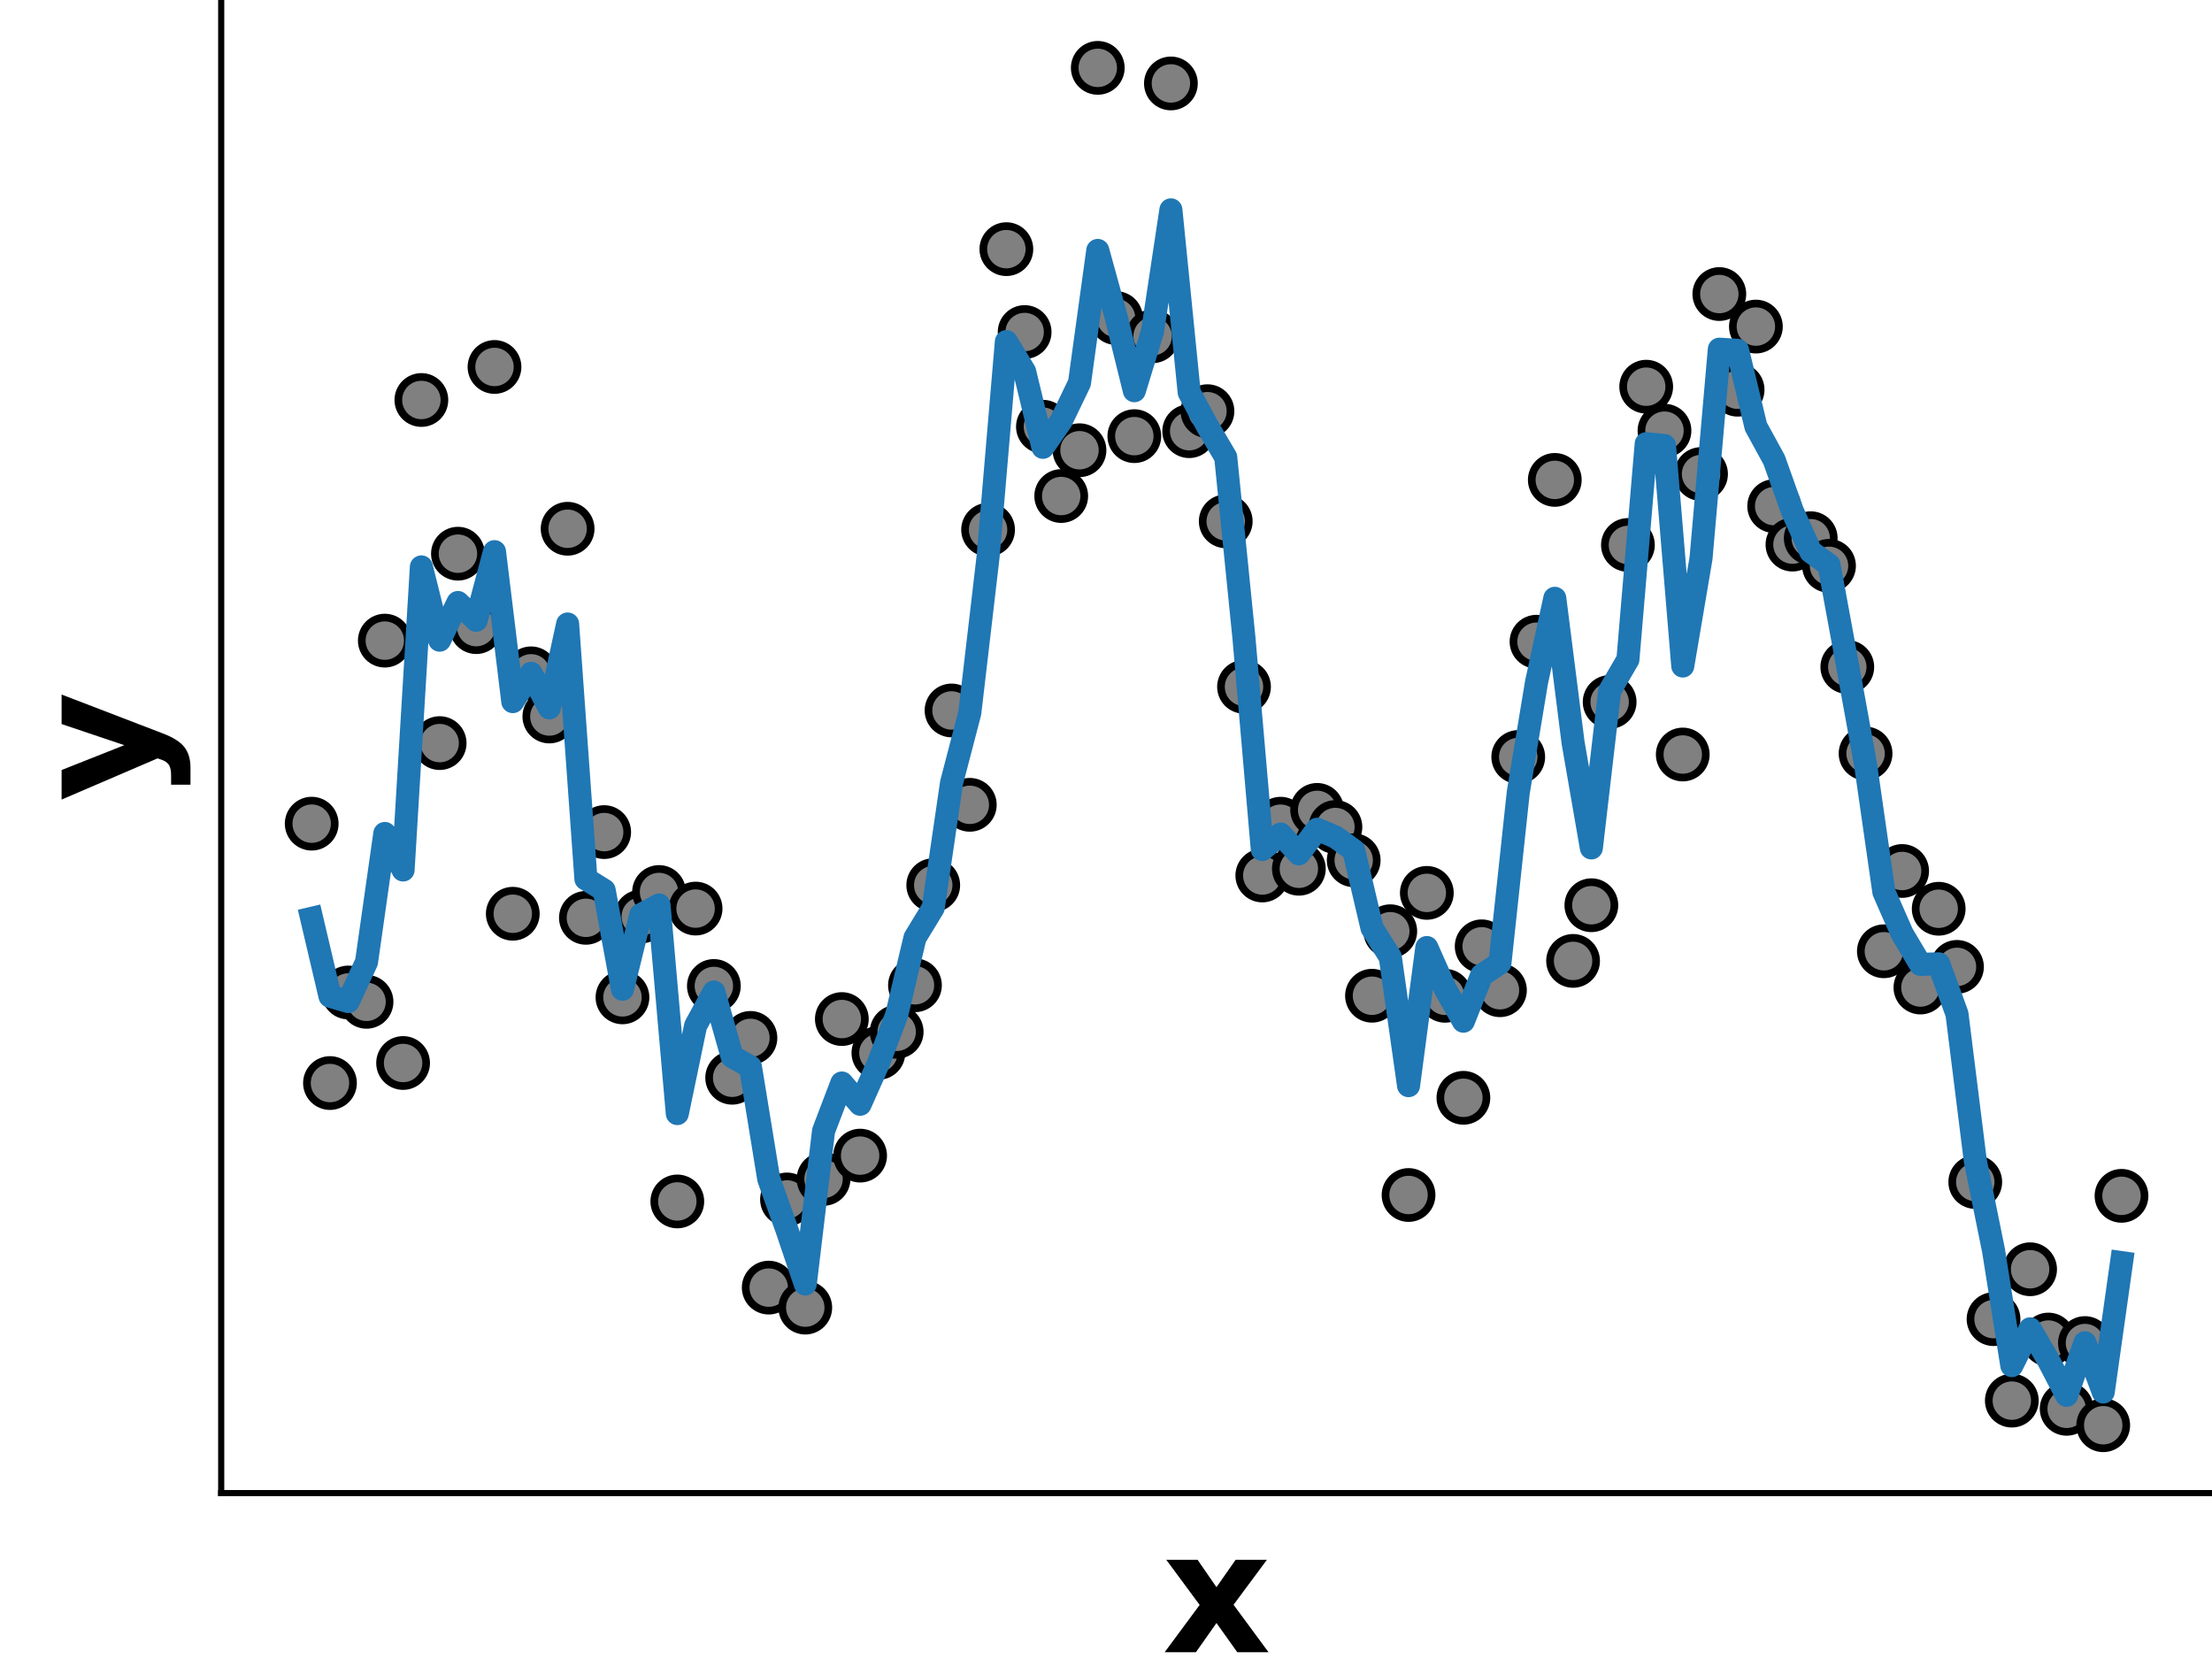
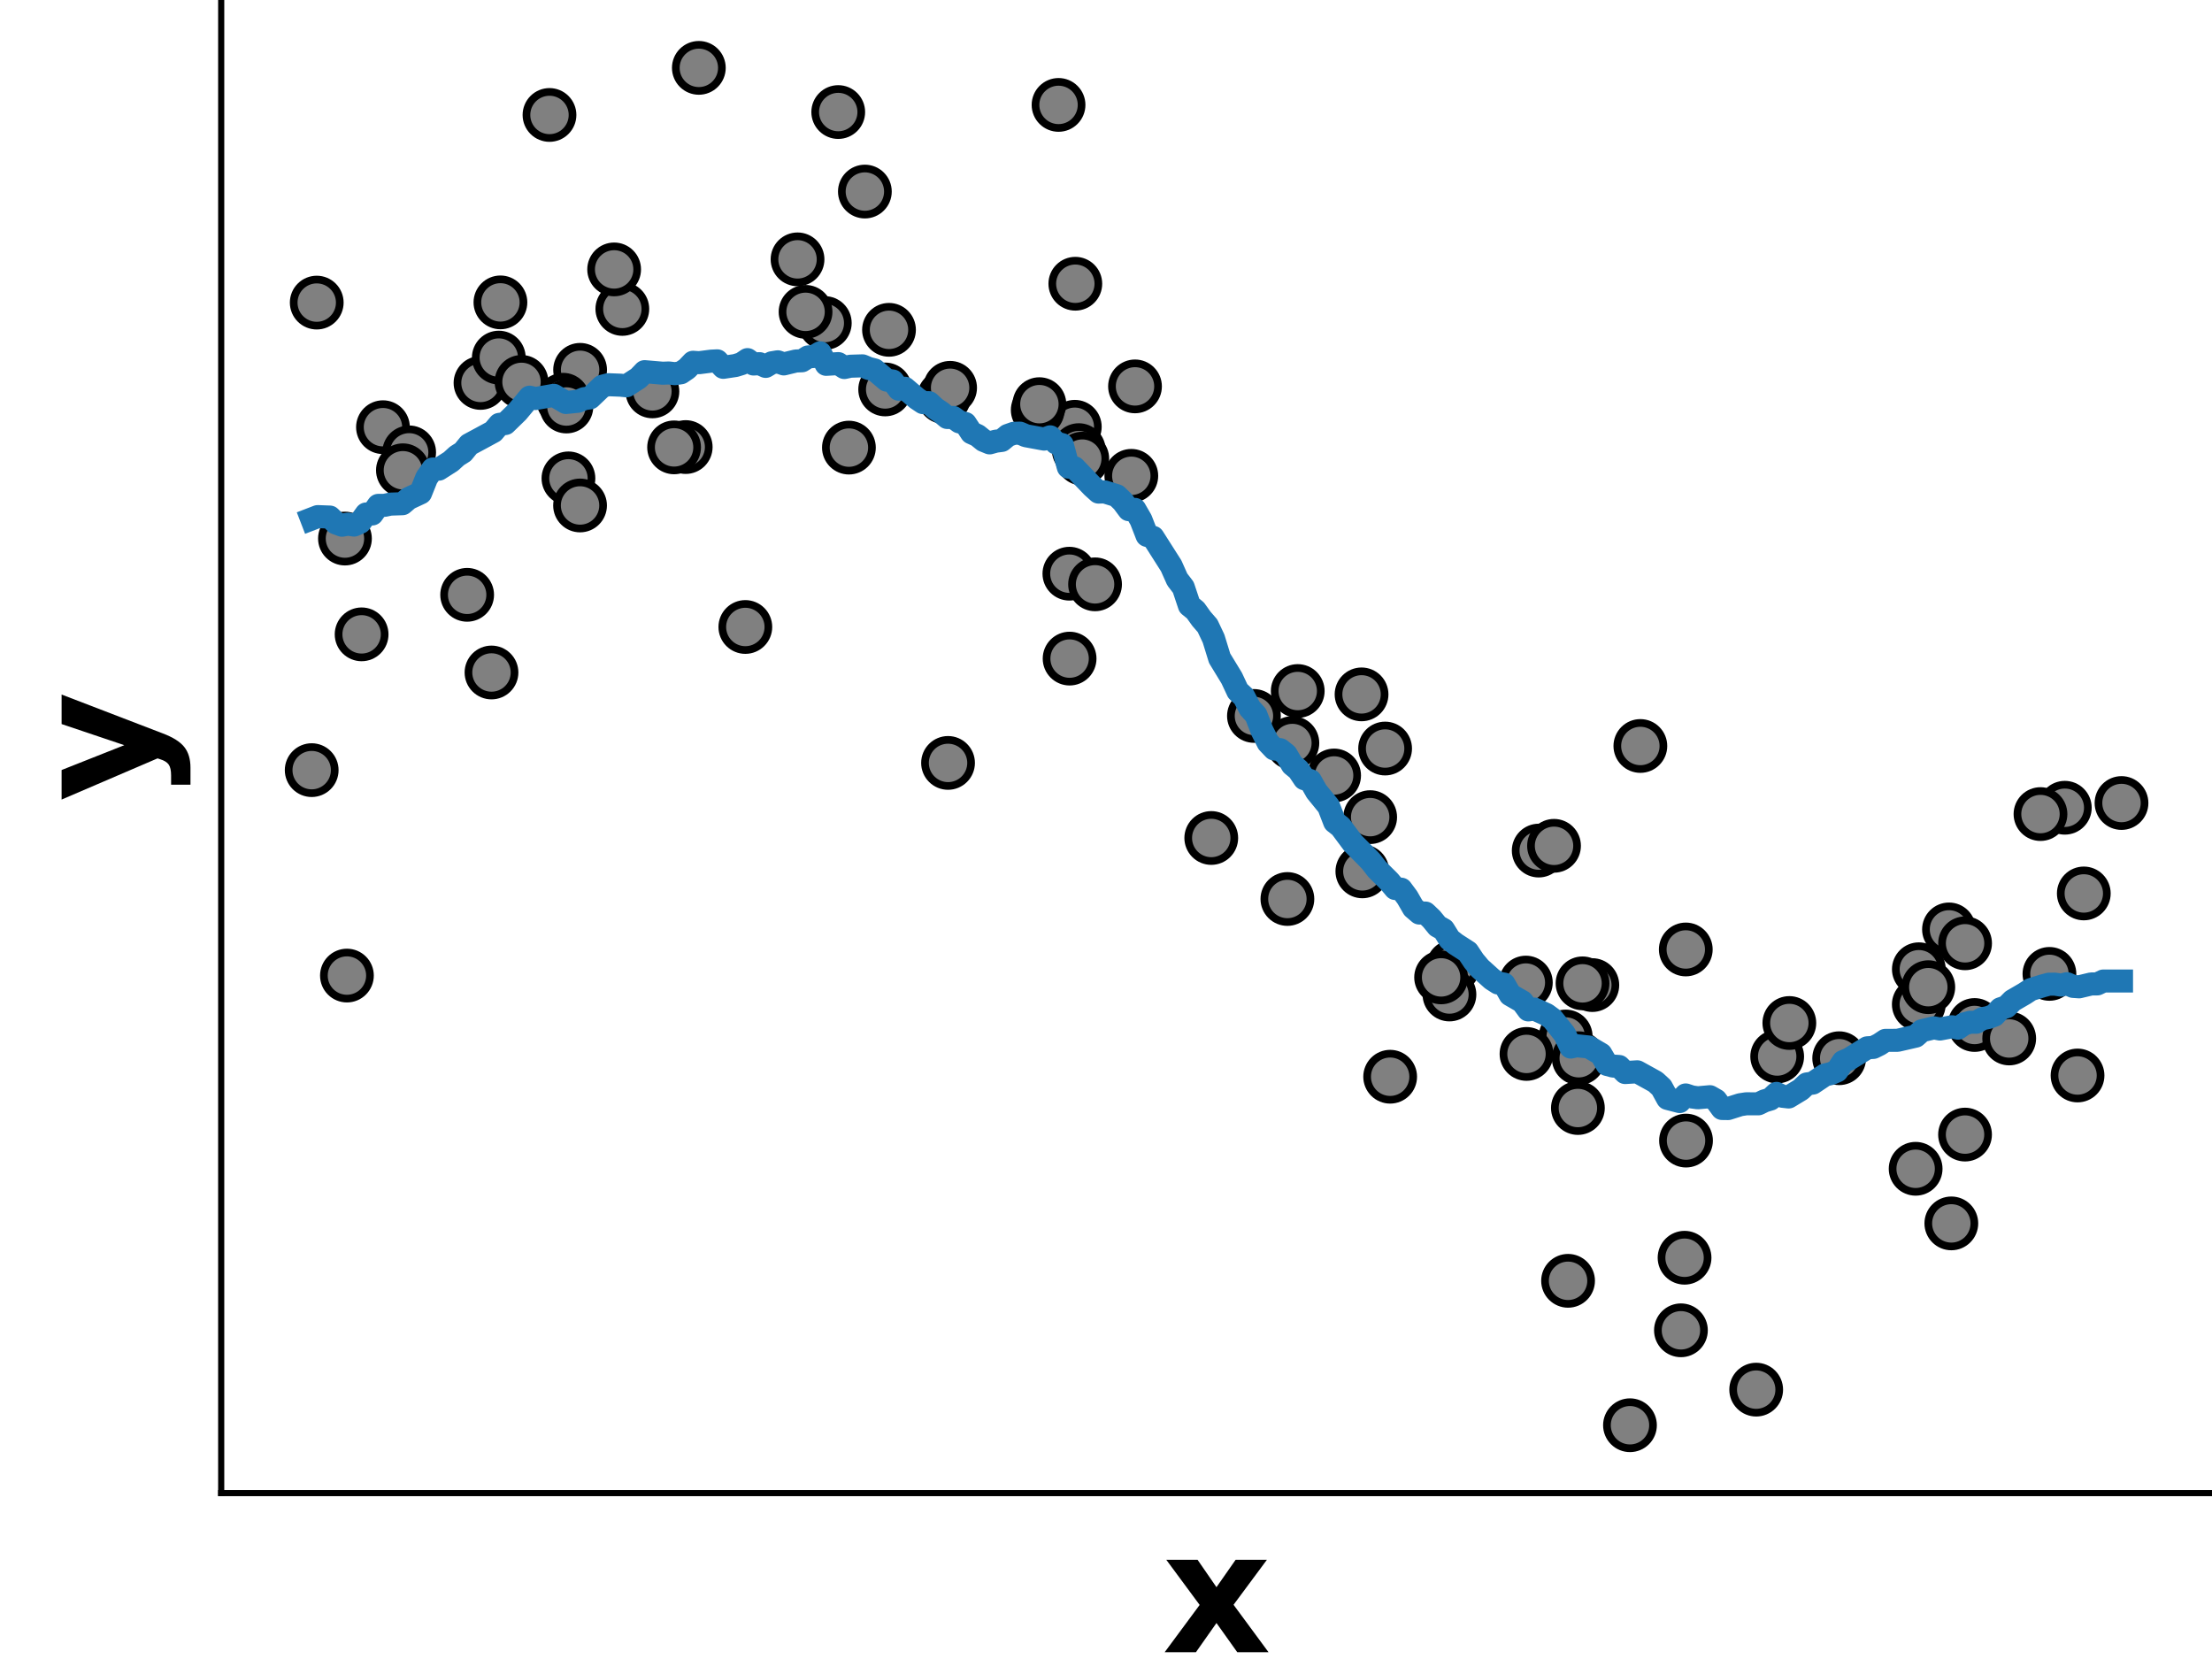
<svg xmlns="http://www.w3.org/2000/svg" xmlns:xlink="http://www.w3.org/1999/xlink" height="216pt" version="1.1" viewBox="0 0 288 216" width="288pt">
  <defs>
-     <style type="text/css">
- *{stroke-linecap:butt;stroke-linejoin:round;}
-   </style>
+     <style type="text/css">*{stroke-linecap:butt;stroke-linejoin:round;}</style>
  </defs>
  <g id="figure_1">
    <g id="patch_1">
      <path d="M 0 216  L 288 216  L 288 0  L 0 0  z " style="fill:none;" />
    </g>
    <g id="axes_1">
      <g id="patch_2">
        <path d="M 28.8 194.4  L 288 194.4  L 288 0  L 28.8 0  z " style="fill:none;" />
      </g>
      <g id="PathCollection_1">
        <defs>
-           <path d="M 0 3  C 0.796 3 1.559 2.684 2.121 2.121  C 2.684 1.559 3 0.796 3 0  C 3 -0.796 2.684 -1.559 2.121 -2.121  C 1.559 -2.684 0.796 -3 0 -3  C -0.796 -3 -1.559 -2.684 -2.121 -2.121  C -2.684 -1.559 -3 -0.796 -3 0  C -3 0.796 -2.684 1.559 -2.121 2.121  C -1.559 2.684 -0.796 3 0 3  z " id="m7a5f5f760c" style="stroke:#000000;" />
+           <path d="M 0 3  C 0.796 3 1.559 2.684 2.121 2.121  C 2.684 1.559 3 0.796 3 0  C 3 -0.796 2.684 -1.559 2.121 -2.121  C 1.559 -2.684 0.796 -3 0 -3  C -0.796 -3 -1.559 -2.684 -2.121 -2.121  C -2.684 -1.559 -3 -0.796 -3 0  C -3 0.796 -2.684 1.559 -2.121 2.121  C -1.559 2.684 -0.796 3 0 3  z " id="mefa425c448" style="stroke:#000000;" />
        </defs>
-         <g clip-path="url(#pf965e70cbe)">
-           <use style="fill:#808080;stroke:#000000;" x="40.582" xlink:href="#m7a5f5f760c" y="107.24" />
-           <use style="fill:#808080;stroke:#000000;" x="42.962" xlink:href="#m7a5f5f760c" y="141.013" />
-           <use style="fill:#808080;stroke:#000000;" x="45.342" xlink:href="#m7a5f5f760c" y="129.222" />
-           <use style="fill:#808080;stroke:#000000;" x="47.722" xlink:href="#m7a5f5f760c" y="130.437" />
-           <use style="fill:#808080;stroke:#000000;" x="50.102" xlink:href="#m7a5f5f760c" y="83.409" />
-           <use style="fill:#808080;stroke:#000000;" x="52.483" xlink:href="#m7a5f5f760c" y="138.401" />
-           <use style="fill:#808080;stroke:#000000;" x="54.863" xlink:href="#m7a5f5f760c" y="52.079" />
-           <use style="fill:#808080;stroke:#000000;" x="57.243" xlink:href="#m7a5f5f760c" y="96.751" />
-           <use style="fill:#808080;stroke:#000000;" x="59.623" xlink:href="#m7a5f5f760c" y="72.09" />
-           <use style="fill:#808080;stroke:#000000;" x="62.003" xlink:href="#m7a5f5f760c" y="81.652" />
-           <use style="fill:#808080;stroke:#000000;" x="64.383" xlink:href="#m7a5f5f760c" y="47.778" />
-           <use style="fill:#808080;stroke:#000000;" x="66.764" xlink:href="#m7a5f5f760c" y="118.969" />
-           <use style="fill:#808080;stroke:#000000;" x="69.144" xlink:href="#m7a5f5f760c" y="87.666" />
-           <use style="fill:#808080;stroke:#000000;" x="71.524" xlink:href="#m7a5f5f760c" y="93.288" />
-           <use style="fill:#808080;stroke:#000000;" x="73.904" xlink:href="#m7a5f5f760c" y="68.844" />
-           <use style="fill:#808080;stroke:#000000;" x="76.284" xlink:href="#m7a5f5f760c" y="119.501" />
-           <use style="fill:#808080;stroke:#000000;" x="78.664" xlink:href="#m7a5f5f760c" y="108.338" />
-           <use style="fill:#808080;stroke:#000000;" x="81.045" xlink:href="#m7a5f5f760c" y="129.855" />
-           <use style="fill:#808080;stroke:#000000;" x="83.425" xlink:href="#m7a5f5f760c" y="119.34" />
-           <use style="fill:#808080;stroke:#000000;" x="85.805" xlink:href="#m7a5f5f760c" y="116.137" />
-           <use style="fill:#808080;stroke:#000000;" x="88.185" xlink:href="#m7a5f5f760c" y="156.427" />
-           <use style="fill:#808080;stroke:#000000;" x="90.565" xlink:href="#m7a5f5f760c" y="118.297" />
-           <use style="fill:#808080;stroke:#000000;" x="92.945" xlink:href="#m7a5f5f760c" y="128.371" />
-           <use style="fill:#808080;stroke:#000000;" x="95.326" xlink:href="#m7a5f5f760c" y="140.323" />
-           <use style="fill:#808080;stroke:#000000;" x="97.706" xlink:href="#m7a5f5f760c" y="135.134" />
-           <use style="fill:#808080;stroke:#000000;" x="100.086" xlink:href="#m7a5f5f760c" y="167.646" />
-           <use style="fill:#808080;stroke:#000000;" x="102.466" xlink:href="#m7a5f5f760c" y="156.167" />
-           <use style="fill:#808080;stroke:#000000;" x="104.846" xlink:href="#m7a5f5f760c" y="170.25" />
-           <use style="fill:#808080;stroke:#000000;" x="107.226" xlink:href="#m7a5f5f760c" y="153.493" />
-           <use style="fill:#808080;stroke:#000000;" x="109.607" xlink:href="#m7a5f5f760c" y="132.679" />
-           <use style="fill:#808080;stroke:#000000;" x="111.987" xlink:href="#m7a5f5f760c" y="150.461" />
-           <use style="fill:#808080;stroke:#000000;" x="114.367" xlink:href="#m7a5f5f760c" y="137.087" />
-           <use style="fill:#808080;stroke:#000000;" x="116.747" xlink:href="#m7a5f5f760c" y="134.341" />
-           <use style="fill:#808080;stroke:#000000;" x="119.127" xlink:href="#m7a5f5f760c" y="128.284" />
-           <use style="fill:#808080;stroke:#000000;" x="121.507" xlink:href="#m7a5f5f760c" y="115.246" />
-           <use style="fill:#808080;stroke:#000000;" x="123.888" xlink:href="#m7a5f5f760c" y="92.501" />
-           <use style="fill:#808080;stroke:#000000;" x="126.268" xlink:href="#m7a5f5f760c" y="104.786" />
-           <use style="fill:#808080;stroke:#000000;" x="128.648" xlink:href="#m7a5f5f760c" y="68.971" />
-           <use style="fill:#808080;stroke:#000000;" x="131.028" xlink:href="#m7a5f5f760c" y="32.44" />
-           <use style="fill:#808080;stroke:#000000;" x="133.408" xlink:href="#m7a5f5f760c" y="43.23" />
-           <use style="fill:#808080;stroke:#000000;" x="135.788" xlink:href="#m7a5f5f760c" y="55.558" />
-           <use style="fill:#808080;stroke:#000000;" x="138.169" xlink:href="#m7a5f5f760c" y="64.583" />
-           <use style="fill:#808080;stroke:#000000;" x="140.549" xlink:href="#m7a5f5f760c" y="58.62" />
-           <use style="fill:#808080;stroke:#000000;" x="142.929" xlink:href="#m7a5f5f760c" y="8.836" />
-           <use style="fill:#808080;stroke:#000000;" x="145.309" xlink:href="#m7a5f5f760c" y="41.412" />
-           <use style="fill:#808080;stroke:#000000;" x="147.689" xlink:href="#m7a5f5f760c" y="56.786" />
-           <use style="fill:#808080;stroke:#000000;" x="150.069" xlink:href="#m7a5f5f760c" y="43.781" />
-           <use style="fill:#808080;stroke:#000000;" x="152.45" xlink:href="#m7a5f5f760c" y="10.864" />
-           <use style="fill:#808080;stroke:#000000;" x="154.83" xlink:href="#m7a5f5f760c" y="56.14" />
-           <use style="fill:#808080;stroke:#000000;" x="157.21" xlink:href="#m7a5f5f760c" y="53.536" />
-           <use style="fill:#808080;stroke:#000000;" x="159.59" xlink:href="#m7a5f5f760c" y="67.874" />
-           <use style="fill:#808080;stroke:#000000;" x="161.97" xlink:href="#m7a5f5f760c" y="89.422" />
-           <use style="fill:#808080;stroke:#000000;" x="164.35" xlink:href="#m7a5f5f760c" y="113.988" />
-           <use style="fill:#808080;stroke:#000000;" x="166.731" xlink:href="#m7a5f5f760c" y="107.245" />
-           <use style="fill:#808080;stroke:#000000;" x="169.111" xlink:href="#m7a5f5f760c" y="113.111" />
-           <use style="fill:#808080;stroke:#000000;" x="171.491" xlink:href="#m7a5f5f760c" y="105.446" />
-           <use style="fill:#808080;stroke:#000000;" x="173.871" xlink:href="#m7a5f5f760c" y="107.678" />
-           <use style="fill:#808080;stroke:#000000;" x="176.251" xlink:href="#m7a5f5f760c" y="112.005" />
-           <use style="fill:#808080;stroke:#000000;" x="178.631" xlink:href="#m7a5f5f760c" y="129.644" />
-           <use style="fill:#808080;stroke:#000000;" x="181.012" xlink:href="#m7a5f5f760c" y="121.246" />
-           <use style="fill:#808080;stroke:#000000;" x="183.392" xlink:href="#m7a5f5f760c" y="155.588" />
-           <use style="fill:#808080;stroke:#000000;" x="185.772" xlink:href="#m7a5f5f760c" y="116.253" />
-           <use style="fill:#808080;stroke:#000000;" x="188.152" xlink:href="#m7a5f5f760c" y="129.652" />
-           <use style="fill:#808080;stroke:#000000;" x="190.532" xlink:href="#m7a5f5f760c" y="142.933" />
-           <use style="fill:#808080;stroke:#000000;" x="192.912" xlink:href="#m7a5f5f760c" y="123.21" />
-           <use style="fill:#808080;stroke:#000000;" x="195.293" xlink:href="#m7a5f5f760c" y="128.927" />
-           <use style="fill:#808080;stroke:#000000;" x="197.673" xlink:href="#m7a5f5f760c" y="98.559" />
-           <use style="fill:#808080;stroke:#000000;" x="200.053" xlink:href="#m7a5f5f760c" y="83.55" />
-           <use style="fill:#808080;stroke:#000000;" x="202.433" xlink:href="#m7a5f5f760c" y="62.482" />
-           <use style="fill:#808080;stroke:#000000;" x="204.813" xlink:href="#m7a5f5f760c" y="125.107" />
-           <use style="fill:#808080;stroke:#000000;" x="207.193" xlink:href="#m7a5f5f760c" y="117.86" />
-           <use style="fill:#808080;stroke:#000000;" x="209.574" xlink:href="#m7a5f5f760c" y="91.395" />
-           <use style="fill:#808080;stroke:#000000;" x="211.954" xlink:href="#m7a5f5f760c" y="70.955" />
-           <use style="fill:#808080;stroke:#000000;" x="214.334" xlink:href="#m7a5f5f760c" y="50.347" />
-           <use style="fill:#808080;stroke:#000000;" x="216.714" xlink:href="#m7a5f5f760c" y="56.073" />
-           <use style="fill:#808080;stroke:#000000;" x="219.094" xlink:href="#m7a5f5f760c" y="98.236" />
-           <use style="fill:#808080;stroke:#000000;" x="221.474" xlink:href="#m7a5f5f760c" y="61.719" />
-           <use style="fill:#808080;stroke:#000000;" x="223.855" xlink:href="#m7a5f5f760c" y="38.285" />
-           <use style="fill:#808080;stroke:#000000;" x="226.235" xlink:href="#m7a5f5f760c" y="50.741" />
-           <use style="fill:#808080;stroke:#000000;" x="228.615" xlink:href="#m7a5f5f760c" y="42.52" />
-           <use style="fill:#808080;stroke:#000000;" x="230.995" xlink:href="#m7a5f5f760c" y="65.895" />
-           <use style="fill:#808080;stroke:#000000;" x="233.375" xlink:href="#m7a5f5f760c" y="70.908" />
-           <use style="fill:#808080;stroke:#000000;" x="235.755" xlink:href="#m7a5f5f760c" y="70.073" />
-           <use style="fill:#808080;stroke:#000000;" x="238.136" xlink:href="#m7a5f5f760c" y="73.671" />
-           <use style="fill:#808080;stroke:#000000;" x="240.516" xlink:href="#m7a5f5f760c" y="86.844" />
-           <use style="fill:#808080;stroke:#000000;" x="242.896" xlink:href="#m7a5f5f760c" y="98.111" />
-           <use style="fill:#808080;stroke:#000000;" x="245.276" xlink:href="#m7a5f5f760c" y="123.855" />
-           <use style="fill:#808080;stroke:#000000;" x="247.656" xlink:href="#m7a5f5f760c" y="113.403" />
-           <use style="fill:#808080;stroke:#000000;" x="250.036" xlink:href="#m7a5f5f760c" y="128.574" />
-           <use style="fill:#808080;stroke:#000000;" x="252.417" xlink:href="#m7a5f5f760c" y="118.319" />
-           <use style="fill:#808080;stroke:#000000;" x="254.797" xlink:href="#m7a5f5f760c" y="125.888" />
-           <use style="fill:#808080;stroke:#000000;" x="257.177" xlink:href="#m7a5f5f760c" y="153.897" />
-           <use style="fill:#808080;stroke:#000000;" x="259.557" xlink:href="#m7a5f5f760c" y="171.75" />
-           <use style="fill:#808080;stroke:#000000;" x="261.937" xlink:href="#m7a5f5f760c" y="182.36" />
-           <use style="fill:#808080;stroke:#000000;" x="264.317" xlink:href="#m7a5f5f760c" y="165.256" />
-           <use style="fill:#808080;stroke:#000000;" x="266.698" xlink:href="#m7a5f5f760c" y="174.408" />
-           <use style="fill:#808080;stroke:#000000;" x="269.078" xlink:href="#m7a5f5f760c" y="183.427" />
-           <use style="fill:#808080;stroke:#000000;" x="271.458" xlink:href="#m7a5f5f760c" y="174.864" />
-           <use style="fill:#808080;stroke:#000000;" x="273.838" xlink:href="#m7a5f5f760c" y="185.564" />
-           <use style="fill:#808080;stroke:#000000;" x="276.218" xlink:href="#m7a5f5f760c" y="155.696" />
+         <g clip-path="url(#pb79121656e)">
+           <use style="fill:#808080;stroke:#000000;" x="139.939" xlink:href="#mefa425c448" y="55.566" />
+           <use style="fill:#808080;stroke:#000000;" x="212.221" xlink:href="#mefa425c448" y="185.564" />
+           <use style="fill:#808080;stroke:#000000;" x="40.582" xlink:href="#mefa425c448" y="100.271" />
+           <use style="fill:#808080;stroke:#000000;" x="112.606" xlink:href="#mefa425c448" y="24.941" />
+           <use style="fill:#808080;stroke:#000000;" x="75.529" xlink:href="#mefa425c448" y="48.152" />
+           <use style="fill:#808080;stroke:#000000;" x="62.561" xlink:href="#mefa425c448" y="49.856" />
+           <use style="fill:#808080;stroke:#000000;" x="84.944" xlink:href="#mefa425c448" y="50.958" />
+           <use style="fill:#808080;stroke:#000000;" x="122.908" xlink:href="#mefa425c448" y="51.702" />
+           <use style="fill:#808080;stroke:#000000;" x="135.111" xlink:href="#mefa425c448" y="53.383" />
+           <use style="fill:#808080;stroke:#000000;" x="168.964" xlink:href="#mefa425c448" y="89.971" />
+           <use style="fill:#808080;stroke:#000000;" x="140.456" xlink:href="#mefa425c448" y="58.606" />
+           <use style="fill:#808080;stroke:#000000;" x="203.855" xlink:href="#mefa425c448" y="134.949" />
+           <use style="fill:#808080;stroke:#000000;" x="89.279" xlink:href="#mefa425c448" y="58.206" />
+           <use style="fill:#808080;stroke:#000000;" x="249.826" xlink:href="#mefa425c448" y="130.771" />
+           <use style="fill:#808080;stroke:#000000;" x="47.082" xlink:href="#mefa425c448" y="82.591" />
+           <use style="fill:#808080;stroke:#000000;" x="200.339" xlink:href="#mefa425c448" y="110.744" />
+           <use style="fill:#808080;stroke:#000000;" x="140.006" xlink:href="#mefa425c448" y="36.942" />
+           <use style="fill:#808080;stroke:#000000;" x="173.701" xlink:href="#mefa425c448" y="100.966" />
+           <use style="fill:#808080;stroke:#000000;" x="74.011" xlink:href="#mefa425c448" y="62.283" />
+           <use style="fill:#808080;stroke:#000000;" x="87.766" xlink:href="#mefa425c448" y="58.247" />
+           <use style="fill:#808080;stroke:#000000;" x="231.387" xlink:href="#mefa425c448" y="137.555" />
+           <use style="fill:#808080;stroke:#000000;" x="271.309" xlink:href="#mefa425c448" y="116.325" />
+           <use style="fill:#808080;stroke:#000000;" x="115.249" xlink:href="#mefa425c448" y="50.705" />
+           <use style="fill:#808080;stroke:#000000;" x="205.548" xlink:href="#mefa425c448" y="137.781" />
+           <use style="fill:#808080;stroke:#000000;" x="249.414" xlink:href="#mefa425c448" y="152.174" />
+           <use style="fill:#808080;stroke:#000000;" x="253.756" xlink:href="#mefa425c448" y="121.008" />
+           <use style="fill:#808080;stroke:#000000;" x="60.822" xlink:href="#mefa425c448" y="77.445" />
+           <use style="fill:#808080;stroke:#000000;" x="49.862" xlink:href="#mefa425c448" y="55.62" />
+           <use style="fill:#808080;stroke:#000000;" x="81.028" xlink:href="#mefa425c448" y="40.222" />
+           <use style="fill:#808080;stroke:#000000;" x="249.832" xlink:href="#mefa425c448" y="126.195" />
+           <use style="fill:#808080;stroke:#000000;" x="63.992" xlink:href="#mefa425c448" y="87.557" />
+           <use style="fill:#808080;stroke:#000000;" x="140.912" xlink:href="#mefa425c448" y="59.712" />
+           <use style="fill:#808080;stroke:#000000;" x="268.837" xlink:href="#mefa425c448" y="105.168" />
+           <use style="fill:#808080;stroke:#000000;" x="167.618" xlink:href="#mefa425c448" y="117.048" />
+           <use style="fill:#808080;stroke:#000000;" x="205.441" xlink:href="#mefa425c448" y="144.263" />
+           <use style="fill:#808080;stroke:#000000;" x="115.748" xlink:href="#mefa425c448" y="42.943" />
+           <use style="fill:#808080;stroke:#000000;" x="204.16" xlink:href="#mefa425c448" y="166.761" />
+           <use style="fill:#808080;stroke:#000000;" x="239.461" xlink:href="#mefa425c448" y="137.78" />
+           <use style="fill:#808080;stroke:#000000;" x="44.913" xlink:href="#mefa425c448" y="70.12" />
+           <use style="fill:#808080;stroke:#000000;" x="219.328" xlink:href="#mefa425c448" y="163.756" />
+           <use style="fill:#808080;stroke:#000000;" x="276.218" xlink:href="#mefa425c448" y="104.552" />
+           <use style="fill:#808080;stroke:#000000;" x="218.856" xlink:href="#mefa425c448" y="173.205" />
+           <use style="fill:#808080;stroke:#000000;" x="107.389" xlink:href="#mefa425c448" y="42.059" />
+           <use style="fill:#808080;stroke:#000000;" x="228.654" xlink:href="#mefa425c448" y="180.929" />
+           <use style="fill:#808080;stroke:#000000;" x="65.155" xlink:href="#mefa425c448" y="39.37" />
+           <use style="fill:#808080;stroke:#000000;" x="147.296" xlink:href="#mefa425c448" y="61.952" />
+           <use style="fill:#808080;stroke:#000000;" x="257.089" xlink:href="#mefa425c448" y="133.453" />
+           <use style="fill:#808080;stroke:#000000;" x="110.528" xlink:href="#mefa425c448" y="58.278" />
+           <use style="fill:#808080;stroke:#000000;" x="109.137" xlink:href="#mefa425c448" y="14.589" />
+           <use style="fill:#808080;stroke:#000000;" x="71.543" xlink:href="#mefa425c448" y="14.967" />
+           <use style="fill:#808080;stroke:#000000;" x="45.17" xlink:href="#mefa425c448" y="127.018" />
+           <use style="fill:#808080;stroke:#000000;" x="202.333" xlink:href="#mefa425c448" y="110.124" />
+           <use style="fill:#808080;stroke:#000000;" x="90.989" xlink:href="#mefa425c448" y="8.836" />
+           <use style="fill:#808080;stroke:#000000;" x="103.839" xlink:href="#mefa425c448" y="33.768" />
+           <use style="fill:#808080;stroke:#000000;" x="157.705" xlink:href="#mefa425c448" y="109.105" />
+           <use style="fill:#808080;stroke:#000000;" x="53.272" xlink:href="#mefa425c448" y="58.897" />
+           <use style="fill:#808080;stroke:#000000;" x="177.377" xlink:href="#mefa425c448" y="113.451" />
+           <use style="fill:#808080;stroke:#000000;" x="75.523" xlink:href="#mefa425c448" y="65.811" />
+           <use style="fill:#808080;stroke:#000000;" x="180.997" xlink:href="#mefa425c448" y="140.188" />
+           <use style="fill:#808080;stroke:#000000;" x="207.32" xlink:href="#mefa425c448" y="128.256" />
+           <use style="fill:#808080;stroke:#000000;" x="64.943" xlink:href="#mefa425c448" y="46.557" />
+           <use style="fill:#808080;stroke:#000000;" x="139.232" xlink:href="#mefa425c448" y="74.694" />
+           <use style="fill:#808080;stroke:#000000;" x="206.043" xlink:href="#mefa425c448" y="128.03" />
+           <use style="fill:#808080;stroke:#000000;" x="139.261" xlink:href="#mefa425c448" y="85.749" />
+           <use style="fill:#808080;stroke:#000000;" x="52.459" xlink:href="#mefa425c448" y="61.229" />
+           <use style="fill:#808080;stroke:#000000;" x="168.268" xlink:href="#mefa425c448" y="96.741" />
+           <use style="fill:#808080;stroke:#000000;" x="198.749" xlink:href="#mefa425c448" y="137.221" />
+           <use style="fill:#808080;stroke:#000000;" x="163.262" xlink:href="#mefa425c448" y="93.215" />
+           <use style="fill:#808080;stroke:#000000;" x="265.669" xlink:href="#mefa425c448" y="105.992" />
+           <use style="fill:#808080;stroke:#000000;" x="180.341" xlink:href="#mefa425c448" y="97.459" />
+           <use style="fill:#808080;stroke:#000000;" x="255.852" xlink:href="#mefa425c448" y="122.817" />
+           <use style="fill:#808080;stroke:#000000;" x="73.317" xlink:href="#mefa425c448" y="52.047" />
+           <use style="fill:#808080;stroke:#000000;" x="73.747" xlink:href="#mefa425c448" y="52.928" />
+           <use style="fill:#808080;stroke:#000000;" x="232.971" xlink:href="#mefa425c448" y="133.194" />
+           <use style="fill:#808080;stroke:#000000;" x="135.328" xlink:href="#mefa425c448" y="52.621" />
+           <use style="fill:#808080;stroke:#000000;" x="79.961" xlink:href="#mefa425c448" y="35.077" />
+           <use style="fill:#808080;stroke:#000000;" x="261.597" xlink:href="#mefa425c448" y="135.208" />
+           <use style="fill:#808080;stroke:#000000;" x="123.434" xlink:href="#mefa425c448" y="99.331" />
+           <use style="fill:#808080;stroke:#000000;" x="219.487" xlink:href="#mefa425c448" y="123.619" />
+           <use style="fill:#808080;stroke:#000000;" x="213.573" xlink:href="#mefa425c448" y="97.126" />
+           <use style="fill:#808080;stroke:#000000;" x="251.063" xlink:href="#mefa425c448" y="128.529" />
+           <use style="fill:#808080;stroke:#000000;" x="189.187" xlink:href="#mefa425c448" y="125.844" />
+           <use style="fill:#808080;stroke:#000000;" x="219.518" xlink:href="#mefa425c448" y="148.504" />
+           <use style="fill:#808080;stroke:#000000;" x="123.703" xlink:href="#mefa425c448" y="50.492" />
+           <use style="fill:#808080;stroke:#000000;" x="104.883" xlink:href="#mefa425c448" y="40.603" />
+           <use style="fill:#808080;stroke:#000000;" x="254.061" xlink:href="#mefa425c448" y="159.284" />
+           <use style="fill:#808080;stroke:#000000;" x="142.576" xlink:href="#mefa425c448" y="76.08" />
+           <use style="fill:#808080;stroke:#000000;" x="270.494" xlink:href="#mefa425c448" y="140.027" />
+           <use style="fill:#808080;stroke:#000000;" x="198.665" xlink:href="#mefa425c448" y="127.93" />
+           <use style="fill:#808080;stroke:#000000;" x="188.716" xlink:href="#mefa425c448" y="129.483" />
+           <use style="fill:#808080;stroke:#000000;" x="67.901" xlink:href="#mefa425c448" y="49.722" />
+           <use style="fill:#808080;stroke:#000000;" x="266.835" xlink:href="#mefa425c448" y="126.799" />
+           <use style="fill:#808080;stroke:#000000;" x="147.777" xlink:href="#mefa425c448" y="50.307" />
+           <use style="fill:#808080;stroke:#000000;" x="178.395" xlink:href="#mefa425c448" y="106.39" />
+           <use style="fill:#808080;stroke:#000000;" x="137.821" xlink:href="#mefa425c448" y="13.659" />
+           <use style="fill:#808080;stroke:#000000;" x="97.042" xlink:href="#mefa425c448" y="81.632" />
+           <use style="fill:#808080;stroke:#000000;" x="255.846" xlink:href="#mefa425c448" y="147.722" />
+           <use style="fill:#808080;stroke:#000000;" x="177.273" xlink:href="#mefa425c448" y="90.407" />
+           <use style="fill:#808080;stroke:#000000;" x="41.239" xlink:href="#mefa425c448" y="39.398" />
+           <use style="fill:#808080;stroke:#000000;" x="187.631" xlink:href="#mefa425c448" y="127.255" />
        </g>
      </g>
      <g id="matplotlib.axis_1">
        <g id="text_1">
-           <defs>
-             <path d="M 22.219 27.984  L 2.484 54.688  L 21 54.688  L 32.172 38.484  L 43.5 54.688  L 62.016 54.688  L 42.281 28.078  L 62.984 0  L 44.484 0  L 32.172 17.281  L 20.016 0  L 1.516 0  z " id="DejaVuSans-Bold-120" />
-           </defs>
          <g transform="translate(151.305 215.1166)scale(0.22 -0.22)">
+             <defs>
+               <path d="M 22.219 27.984  L 2.484 54.688  L 21 54.688  L 32.172 38.484  L 43.5 54.688  L 62.016 54.688  L 42.281 28.078  L 62.984 0  L 44.484 0  L 32.172 17.281  L 20.016 0  L 1.516 0  z " id="DejaVuSans-Bold-120" />
+             </defs>
            <use xlink:href="#DejaVuSans-Bold-120" />
          </g>
        </g>
      </g>
      <g id="matplotlib.axis_2">
        <g id="text_2">
-           <defs>
-             <path d="M 1.219 54.688  L 18.703 54.688  L 33.406 17.578  L 45.906 54.688  L 63.375 54.688  L 40.375 -5.172  Q 36.922 -14.312 32.297 -17.938  Q 27.688 -21.578 20.125 -21.578  L 10.016 -21.578  L 10.016 -10.109  L 15.484 -10.109  Q 19.922 -10.109 21.938 -8.688  Q 23.969 -7.281 25.094 -3.609  L 25.594 -2.094  z " id="DejaVuSans-Bold-121" />
-           </defs>
          <g transform="translate(20.05281 104.3706)rotate(-90)scale(0.22 -0.22)">
+             <defs>
+               <path d="M 1.219 54.688  L 18.703 54.688  L 33.406 17.578  L 45.906 54.688  L 63.375 54.688  L 40.375 -5.172  Q 36.922 -14.312 32.297 -17.938  Q 27.688 -21.578 20.125 -21.578  L 10.016 -21.578  L 10.016 -10.109  L 15.484 -10.109  Q 19.922 -10.109 21.938 -8.688  Q 23.969 -7.281 25.094 -3.609  L 25.594 -2.094  z " id="DejaVuSans-Bold-121" />
+             </defs>
            <use xlink:href="#DejaVuSans-Bold-121" />
          </g>
        </g>
      </g>
      <g id="line2d_1">
-         <path clip-path="url(#pf965e70cbe)" d="M 40.582 119.57  L 42.962 129.702  L 45.342 130.402  L 47.722 125.248  L 50.102 108.516  L 52.483 113.271  L 54.863 73.811  L 57.243 83.35  L 59.623 78.443  L 62.003 80.758  L 64.383 71.823  L 66.764 91.351  L 69.144 87.666  L 71.524 92.163  L 73.904 81.243  L 76.284 114.435  L 78.664 115.91  L 81.045 128.803  L 83.425 119.11  L 85.805 117.829  L 88.185 144.988  L 90.565 133.549  L 92.945 129.162  L 95.326 137.571  L 97.706 138.904  L 100.086 153.493  L 102.466 160.132  L 104.846 167.173  L 107.226 147.249  L 109.607 141.005  L 111.987 143.774  L 114.367 138.425  L 116.747 132.136  L 119.127 122.098  L 121.507 118.186  L 123.888 101.932  L 126.268 92.813  L 128.648 72.481  L 131.028 44.478  L 133.408 48.378  L 135.788 58.241  L 138.169 54.802  L 140.549 49.856  L 142.929 32.604  L 145.309 41.229  L 147.689 50.873  L 150.069 43.09  L 152.45 27.322  L 154.83 51.092  L 157.21 55.49  L 159.59 59.531  L 161.97 83.15  L 164.35 110.616  L 166.731 108.594  L 169.111 111.171  L 171.491 107.969  L 173.871 108.976  L 176.251 110.707  L 178.631 120.824  L 181.012 124.605  L 183.392 141.352  L 185.772 123.366  L 188.152 128.725  L 190.532 132.959  L 192.912 126.97  L 195.293 125.391  L 197.673 103.204  L 200.053 88.837  L 202.433 77.898  L 204.813 96.686  L 207.193 110.4  L 209.574 89.953  L 211.954 85.865  L 214.334 57.769  L 216.714 57.999  L 219.094 86.716  L 221.474 72.674  L 223.855 45.463  L 226.235 45.611  L 228.615 55.531  L 230.995 59.885  L 233.375 66.565  L 235.755 71.833  L 238.136 73.549  L 240.516 86.463  L 242.896 99.559  L 245.276 116.132  L 247.656 121.562  L 250.036 125.559  L 252.417 125.487  L 254.797 132.02  L 257.177 151.096  L 259.557 162.824  L 261.937 177.803  L 264.317 173.013  L 266.698 177.1  L 269.078 181.669  L 271.458 174.819  L 273.838 181.238  L 276.218 164.388  " style="fill:none;stroke:#1f77b4;stroke-linecap:square;stroke-width:3;" />
+         <path clip-path="url(#pb79121656e)" d="M 40.582 67.565  L 41.37 67.261  L 42.946 67.321  L 43.734 68.092  L 44.522 68.383  L 45.31 68.241  L 46.098 68.364  L 46.886 68.01  L 47.675 66.918  L 48.463 66.918  L 49.251 65.798  L 50.039 65.798  L 50.827 65.636  L 52.403 65.582  L 53.191 64.907  L 54.767 64.173  L 55.555 62.205  L 56.343 61.066  L 57.132 61.083  L 58.708 60.077  L 59.496 59.357  L 60.284 58.861  L 61.072 57.891  L 62.648 57.044  L 64.224 56.189  L 65.012 55.253  L 65.8 55.143  L 67.377 53.604  L 68.953 51.713  L 69.741 51.886  L 72.105 51.47  L 73.681 52.405  L 75.257 52.245  L 76.045 51.908  L 76.834 51.798  L 78.41 50.293  L 79.198 50.088  L 80.774 50.15  L 81.562 50.23  L 83.138 49.212  L 83.926 48.389  L 86.291 48.592  L 87.079 48.56  L 87.867 48.653  L 88.655 48.534  L 89.443 47.997  L 90.231 47.167  L 91.019 47.223  L 92.595 47.02  L 93.383 46.98  L 94.171 47.826  L 95.748 47.591  L 96.536 47.35  L 97.324 46.821  L 98.112 47.394  L 98.9 47.349  L 99.688 47.704  L 100.476 47.238  L 101.264 47.105  L 102.052 47.382  L 103.628 47  L 104.416 46.972  L 105.204 46.472  L 105.993 46.409  L 106.781 45.939  L 107.569 47.436  L 109.145 47.34  L 109.933 47.851  L 110.721 47.682  L 112.297 47.632  L 113.085 47.964  L 113.873 48.165  L 115.45 49.494  L 116.238 49.605  L 117.026 50.68  L 117.814 50.548  L 119.39 51.896  L 120.178 52.421  L 120.966 52.429  L 121.754 53.165  L 122.542 53.693  L 123.33 54.357  L 124.118 54.351  L 124.907 54.926  L 125.695 55.142  L 126.483 56.343  L 127.271 56.7  L 128.059 57.339  L 128.847 57.663  L 129.635 57.445  L 130.423 57.344  L 131.211 56.693  L 131.999 56.416  L 132.787 56.395  L 133.575 56.732  L 135.94 57.17  L 136.728 56.875  L 137.516 57.683  L 138.304 57.897  L 139.092 60.816  L 139.88 60.894  L 142.244 63.361  L 143.032 64.07  L 143.82 64.045  L 145.397 64.536  L 146.185 65.301  L 146.973 66.36  L 147.761 66.319  L 148.549 67.683  L 149.337 69.707  L 150.125 69.955  L 152.489 73.672  L 153.277 75.441  L 154.066 76.471  L 154.854 78.833  L 155.642 79.472  L 156.43 80.572  L 157.218 81.479  L 158.006 83.147  L 158.794 85.707  L 160.37 88.293  L 161.158 89.978  L 161.946 90.712  L 162.734 92.221  L 163.523 93.09  L 164.311 95.115  L 165.099 96.679  L 165.887 97.509  L 166.675 97.603  L 167.463 98.232  L 168.251 99.567  L 169.039 100.215  L 169.827 101.389  L 170.615 101.643  L 171.403 103.042  L 172.98 104.978  L 173.768 107.02  L 174.556 107.641  L 176.132 109.758  L 177.708 111.339  L 178.496 112.156  L 179.284 113.173  L 180.86 114.743  L 181.648 115.681  L 182.436 115.77  L 183.225 116.832  L 184.013 118.2  L 184.801 118.878  L 185.589 118.877  L 186.377 119.628  L 187.165 120.587  L 187.953 121.029  L 188.741 122.299  L 189.529 122.916  L 191.105 123.934  L 191.893 125.119  L 192.682 126.06  L 194.258 127.482  L 195.046 127.987  L 195.834 128.131  L 196.622 129.51  L 198.198 130.419  L 198.986 131.491  L 199.774 131.377  L 201.35 132.093  L 202.139 132.675  L 203.715 134.649  L 204.503 136.329  L 205.291 136.154  L 206.867 136.319  L 208.443 137.244  L 209.231 138.591  L 210.019 138.801  L 210.807 138.852  L 211.595 139.645  L 213.172 139.547  L 215.536 140.855  L 216.324 141.58  L 217.112 143.014  L 218.688 143.422  L 219.476 142.561  L 220.264 142.819  L 221.052 142.929  L 222.629 142.788  L 223.417 143.241  L 224.205 144.323  L 224.993 144.334  L 226.569 143.834  L 227.357 143.713  L 228.933 143.717  L 229.721 143.334  L 230.509 143.1  L 231.298 142.358  L 232.086 142.734  L 232.874 142.825  L 234.45 141.872  L 235.238 141.131  L 236.026 141.016  L 237.602 139.958  L 238.39 139.775  L 239.178 139.432  L 239.966 138.222  L 240.755 137.888  L 243.119 136.422  L 243.907 136.372  L 244.695 135.981  L 245.483 135.455  L 247.059 135.448  L 249.423 134.905  L 250.211 134.203  L 251.788 133.825  L 252.576 133.978  L 254.152 133.684  L 254.94 133.865  L 255.728 133.311  L 256.516 133.095  L 257.304 133.095  L 258.092 132.633  L 258.88 132.478  L 259.668 132.183  L 260.457 131.343  L 261.245 131.077  L 262.033 130.28  L 263.609 129.363  L 264.397 128.845  L 265.973 128.353  L 266.761 128.144  L 267.549 128.137  L 268.337 128.258  L 269.125 128.079  L 269.914 128.428  L 270.702 128.484  L 272.278 128.107  L 273.066 128.104  L 273.854 127.726  L 276.218 127.726  L 276.218 127.726  " style="fill:none;stroke:#1f77b4;stroke-linecap:square;stroke-width:3;" />
      </g>
      <g id="patch_3">
-         <path d="M 28.8 194.4  L 28.8 0  " style="fill:none;stroke:#000000;stroke-linecap:square;stroke-linejoin:miter;stroke-width:0.8;" />
+         <path d="M 28.8 194.4  L 28.8 -0  " style="fill:none;stroke:#000000;stroke-linecap:square;stroke-linejoin:miter;stroke-width:0.8;" />
      </g>
      <g id="patch_4">
        <path d="M 28.8 194.4  L 288 194.4  " style="fill:none;stroke:#000000;stroke-linecap:square;stroke-linejoin:miter;stroke-width:0.8;" />
      </g>
    </g>
  </g>
  <defs>
-     <clipPath id="pf965e70cbe">
+     <clipPath id="pb79121656e">
      <rect height="194.4" width="259.2" x="28.8" y="0" />
    </clipPath>
  </defs>
</svg>
